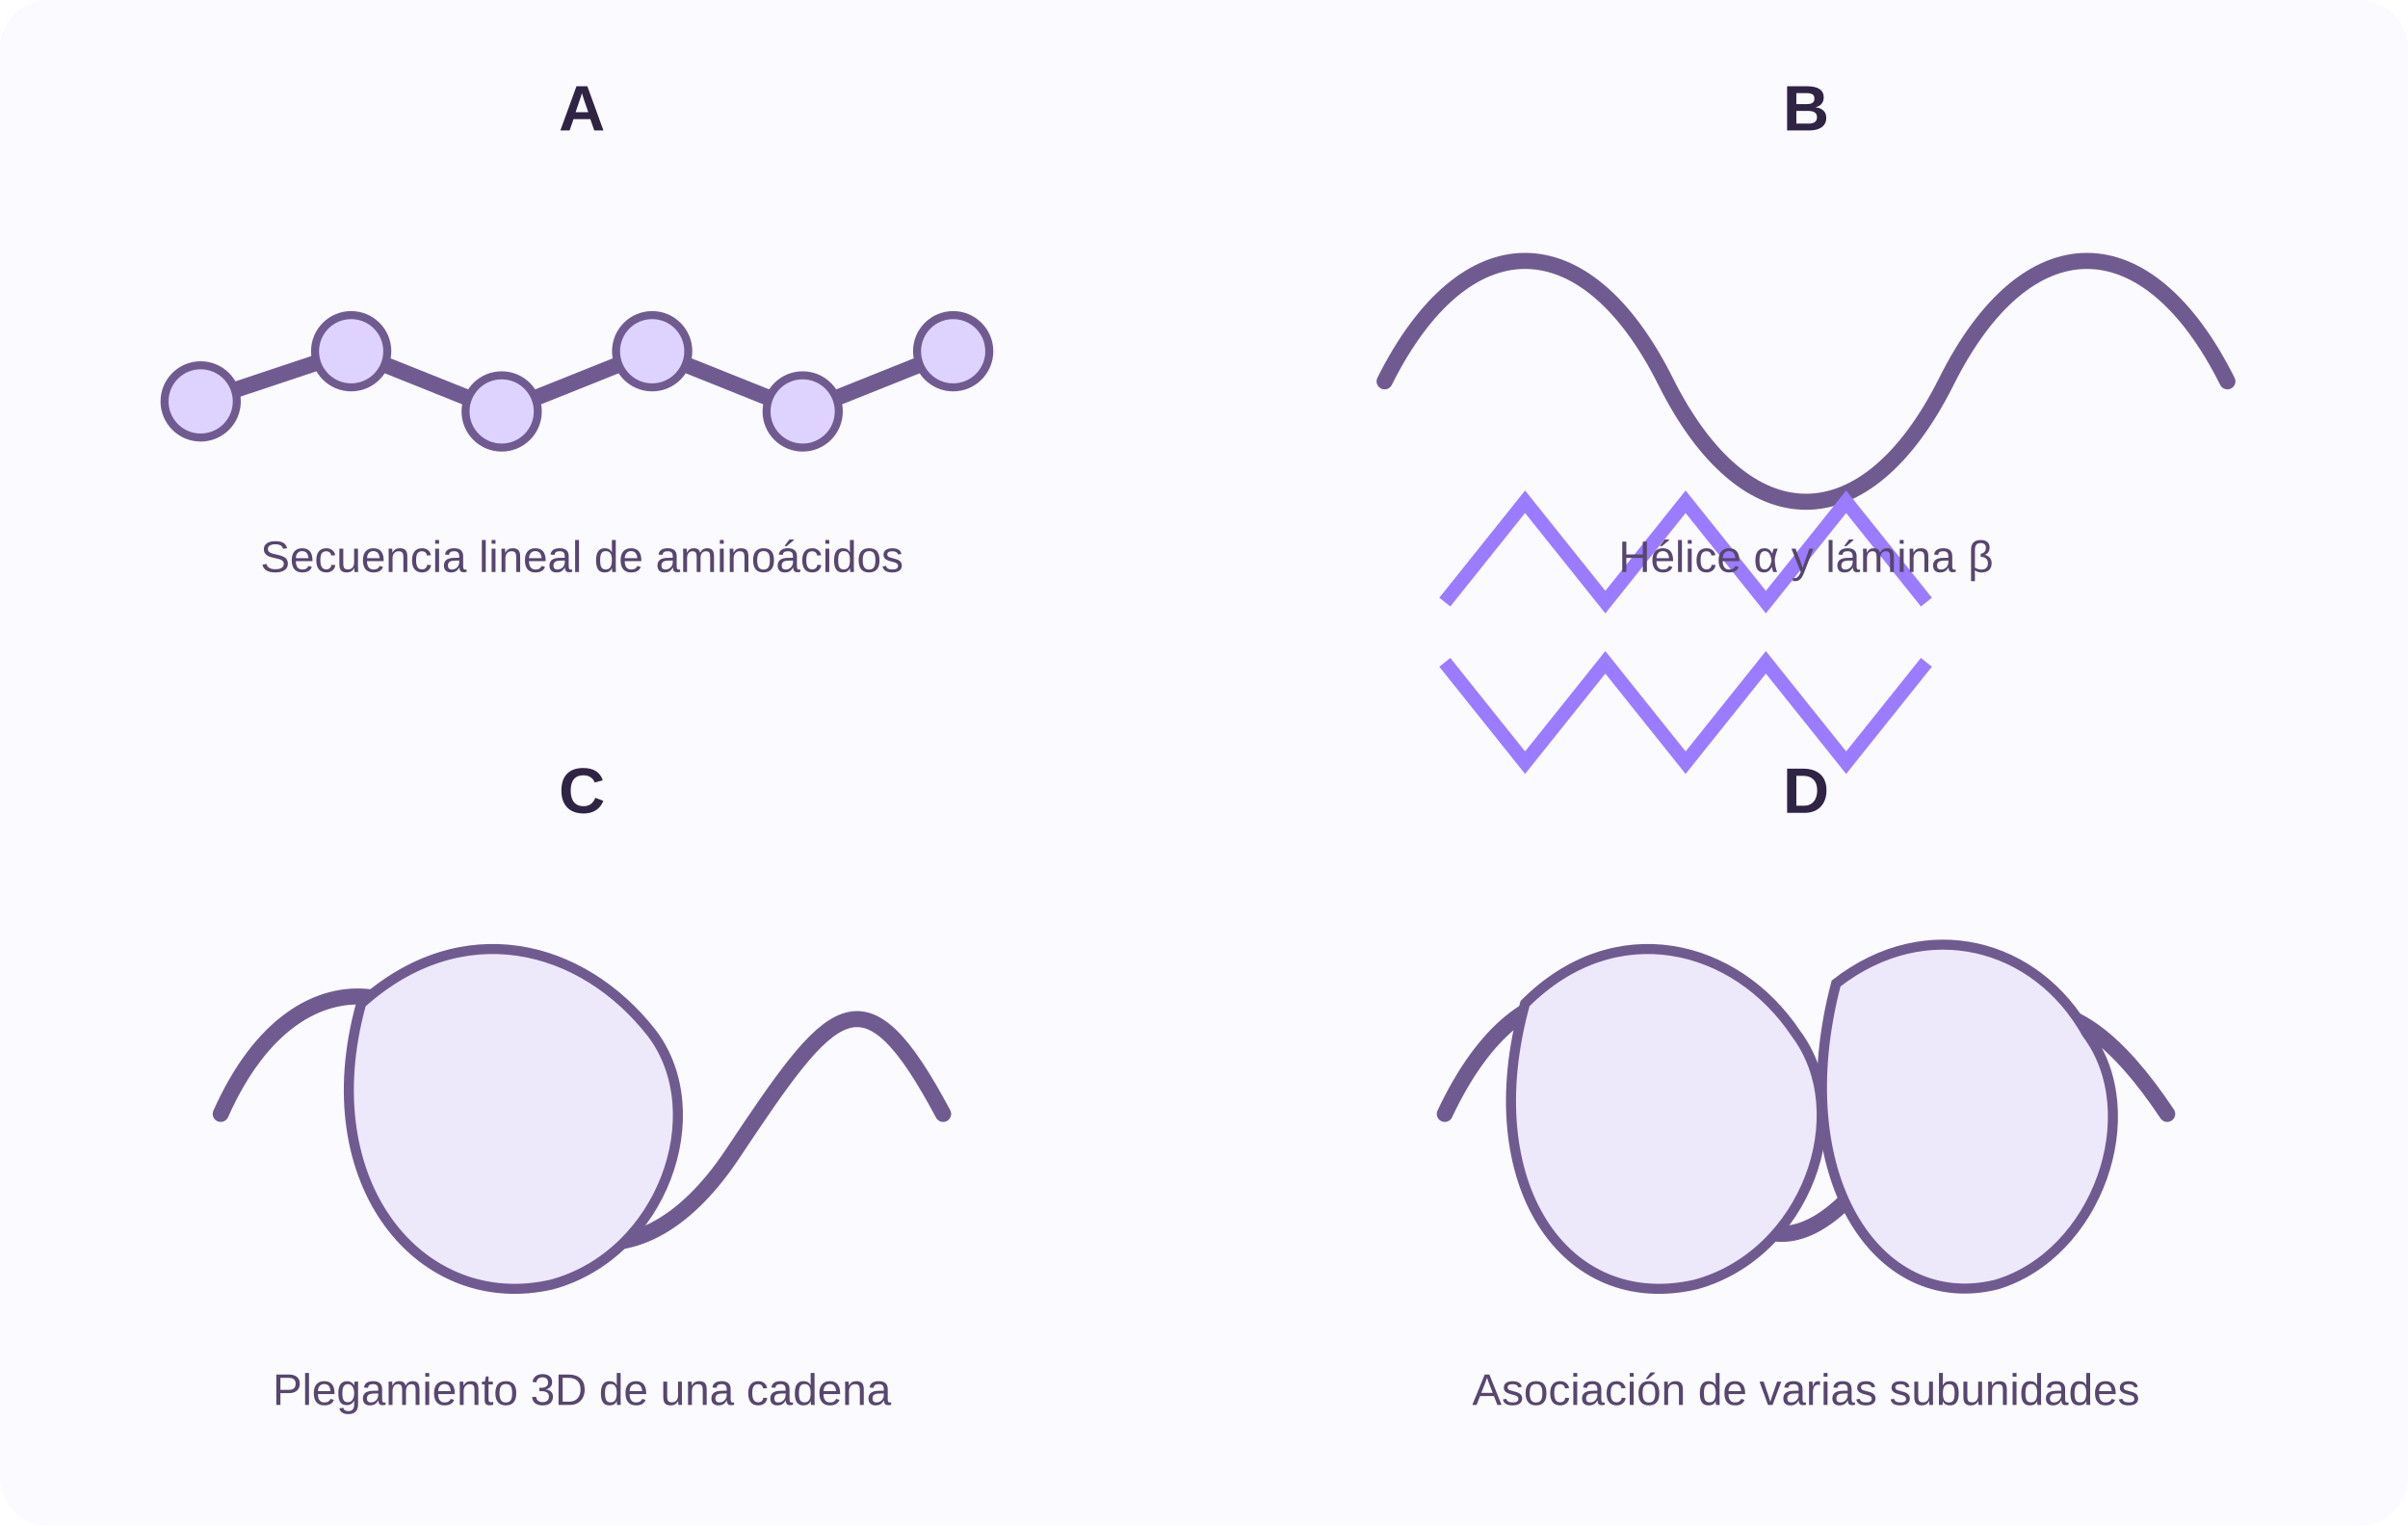
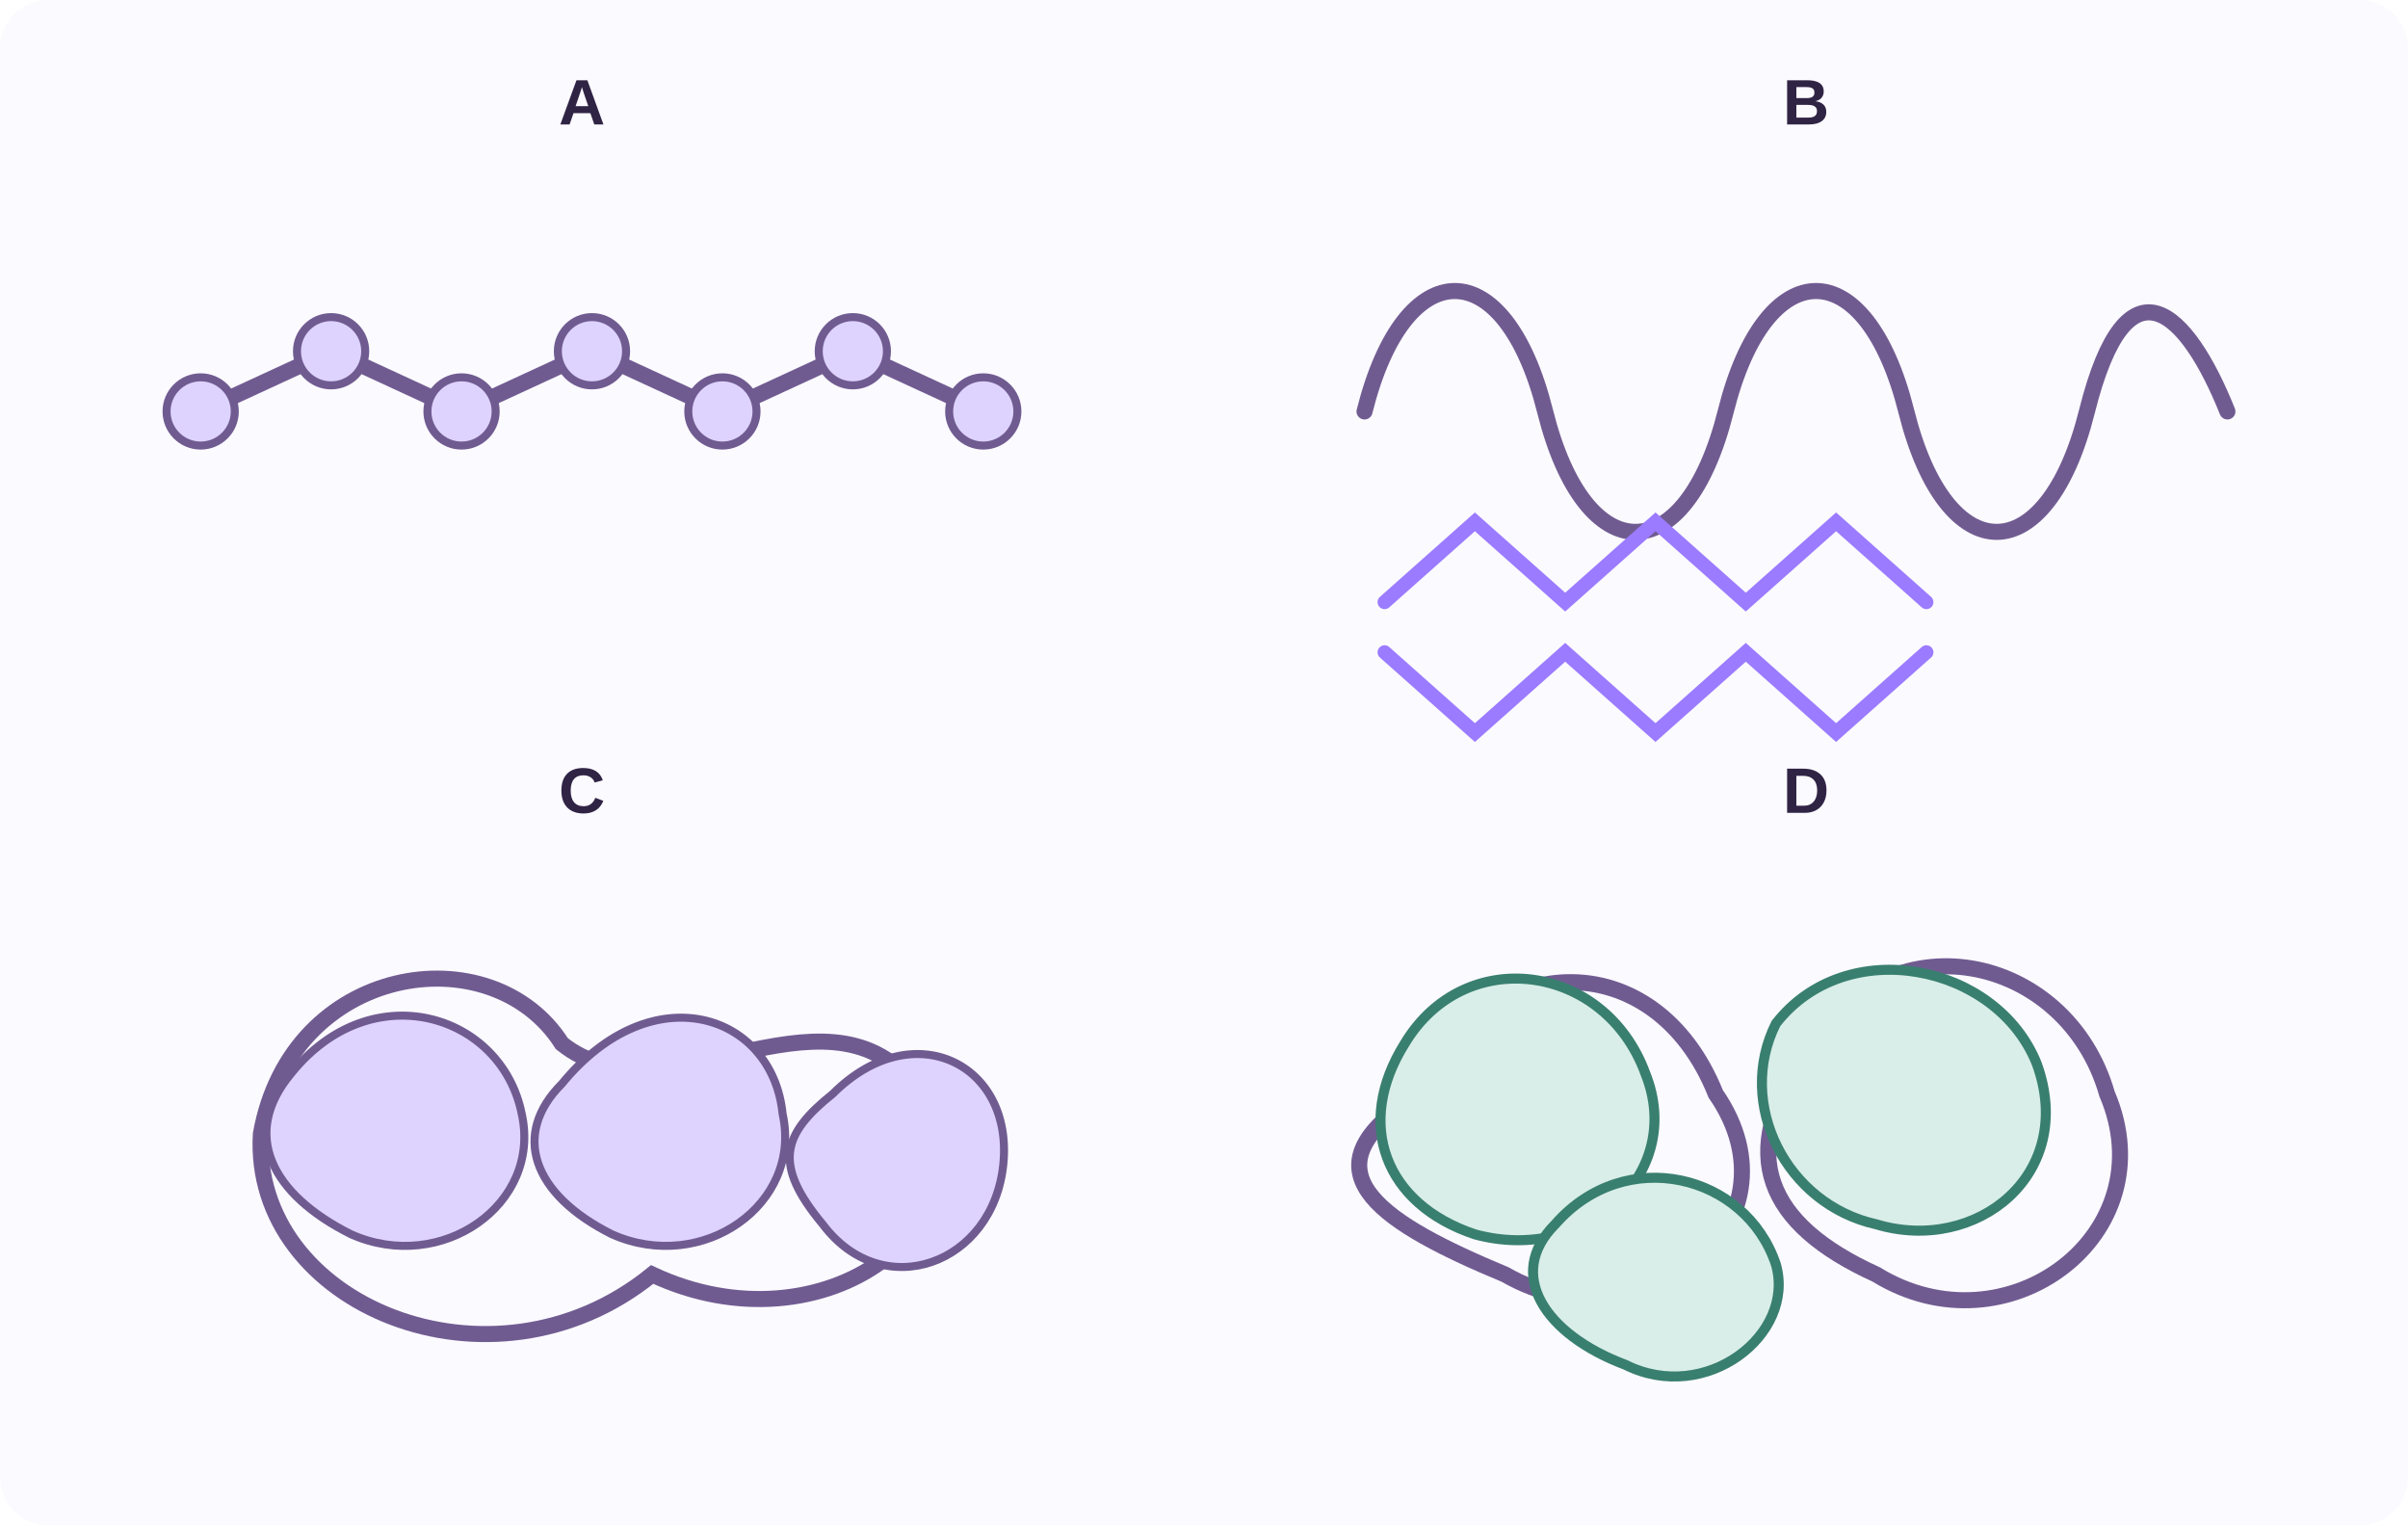
<svg xmlns="http://www.w3.org/2000/svg" viewBox="0 0 1200 760" role="img" aria-labelledby="t d">
  <rect width="1200" height="760" rx="24" fill="#fbfaff" />
  <g font-family="Arial" font-size="32" font-weight="700" text-anchor="middle" fill="#302445">
-     <text x="290" y="65">A</text>
-     <text x="900" y="65">B</text>
+     <text x="290" y="62">A</text>
+     <text x="900" y="62">B</text>
    <text x="290" y="405">C</text>
    <text x="900" y="405">D</text>
  </g>
  <g stroke="#705b91" stroke-width="8" fill="none" stroke-linecap="round">
-     <path d="M100 200L175 175L250 205L325 175L400 205L475 175" />
-     <path d="M690 190C730 110 790 110 830 190S930 270 970 190S1070 110 1110 190" />
-     <path d="M110 555C150 465 225 490 240 555S315 650 365 575S430 480 470 555" />
-     <path d="M720 555C760 470 820 485 840 555S900 640 945 565S1030 480 1080 555" />
+     <path d="M100 205L165 175L230 205L295 175L360 205L425 175L490 205" />
+     <path d="M680 205C700 125 750 125 770 205S840 285 860 205S930 125 950 205S1020 285 1040 205S1090 155 1110 205" />
+     <path d="M690 300L735 260L780 300L825 260L870 300L915 260L960 300" stroke="#9b7bff" stroke-width="7" />
+     <path d="M690 325L735 365L780 325L825 365L870 325L915 365L960 325" stroke="#9b7bff" stroke-width="7" />
+     <path d="M130 565C145 480 245 465 280 520C330 560 410 485 455 540C500 610 410 675 325 635C245 700 125 650 130 565Z" />
+     <path d="M700 550C740 470 825 470 855 545C900 610 820 675 750 635C690 610 650 585 700 550Z" />
+     <path d="M900 525C940 455 1030 475 1050 545C1080 615 1000 675 935 635C880 610 865 575 900 525Z" />
  </g>
  <g fill="#ded3ff" stroke="#705b91" stroke-width="4">
-     <circle cx="100" cy="200" r="18" />
-     <circle cx="175" cy="175" r="18" />
-     <circle cx="250" cy="205" r="18" />
-     <circle cx="325" cy="175" r="18" />
-     <circle cx="400" cy="205" r="18" />
-     <circle cx="475" cy="175" r="18" />
-     <path d="M700 300L1080 300" stroke="none" />
-     <path d="M730 300L1080 300" stroke="none" />
-     <path d="M720 300L760 250L800 300L840 250L880 300L920 250L960 300" fill="none" stroke="#9b7bff" stroke-width="7" />
-     <path d="M720 330L760 380L800 330L840 380L880 330L920 380L960 330" fill="none" stroke="#9b7bff" stroke-width="7" />
+     <circle cx="100" cy="205" r="17" />
+     <circle cx="165" cy="175" r="17" />
+     <circle cx="230" cy="205" r="17" />
+     <circle cx="295" cy="175" r="17" />
+     <circle cx="360" cy="205" r="17" />
+     <circle cx="425" cy="175" r="17" />
+     <circle cx="490" cy="205" r="17" />
+     <path d="M145 535C185 485 250 505 260 555C270 600 220 635 175 615C135 595 120 565 145 535Z" />
+     <path d="M280 540C325 485 385 505 390 555C400 600 350 635 305 615C265 595 255 565 280 540Z" />
+     <path d="M415 545C455 505 505 530 500 580C495 630 440 650 410 610C385 580 390 565 415 545Z" />
  </g>
-   <g fill="#eee8fb" stroke="#705b91" stroke-width="5">
-     <path d="M180 500C230 455 290 470 325 515C355 555 330 625 275 640C210 655 155 590 180 500Z" />
-     <path d="M760 500C805 455 865 470 895 515C925 555 900 625 845 640C780 655 735 590 760 500Z" />
-     <path d="M915 490C960 455 1015 470 1040 515C1070 555 1045 625 995 640C935 655 890 585 915 490Z" />
-   </g>
-   <g font-family="Arial" font-size="22" fill="#57466e" text-anchor="middle">
-     <text x="290" y="285">Secuencia lineal de aminoácidos</text>
-     <text x="900" y="285">Hélice α y lámina β</text>
-     <text x="290" y="700">Plegamiento 3D de una cadena</text>
-     <text x="900" y="700">Asociación de varias subunidades</text>
+   <g fill="#d9eee8" stroke="#397f70" stroke-width="5">
+     <path d="M700 520C730 470 800 480 820 535C840 585 790 630 735 615C690 600 675 560 700 520Z" />
+     <path d="M885 510C920 465 995 480 1015 530C1035 585 985 625 935 610C890 600 865 550 885 510Z" />
+     <path d="M775 610C810 570 870 585 885 630C895 665 850 700 810 680C770 665 750 635 775 610Z" />
  </g>
</svg>
